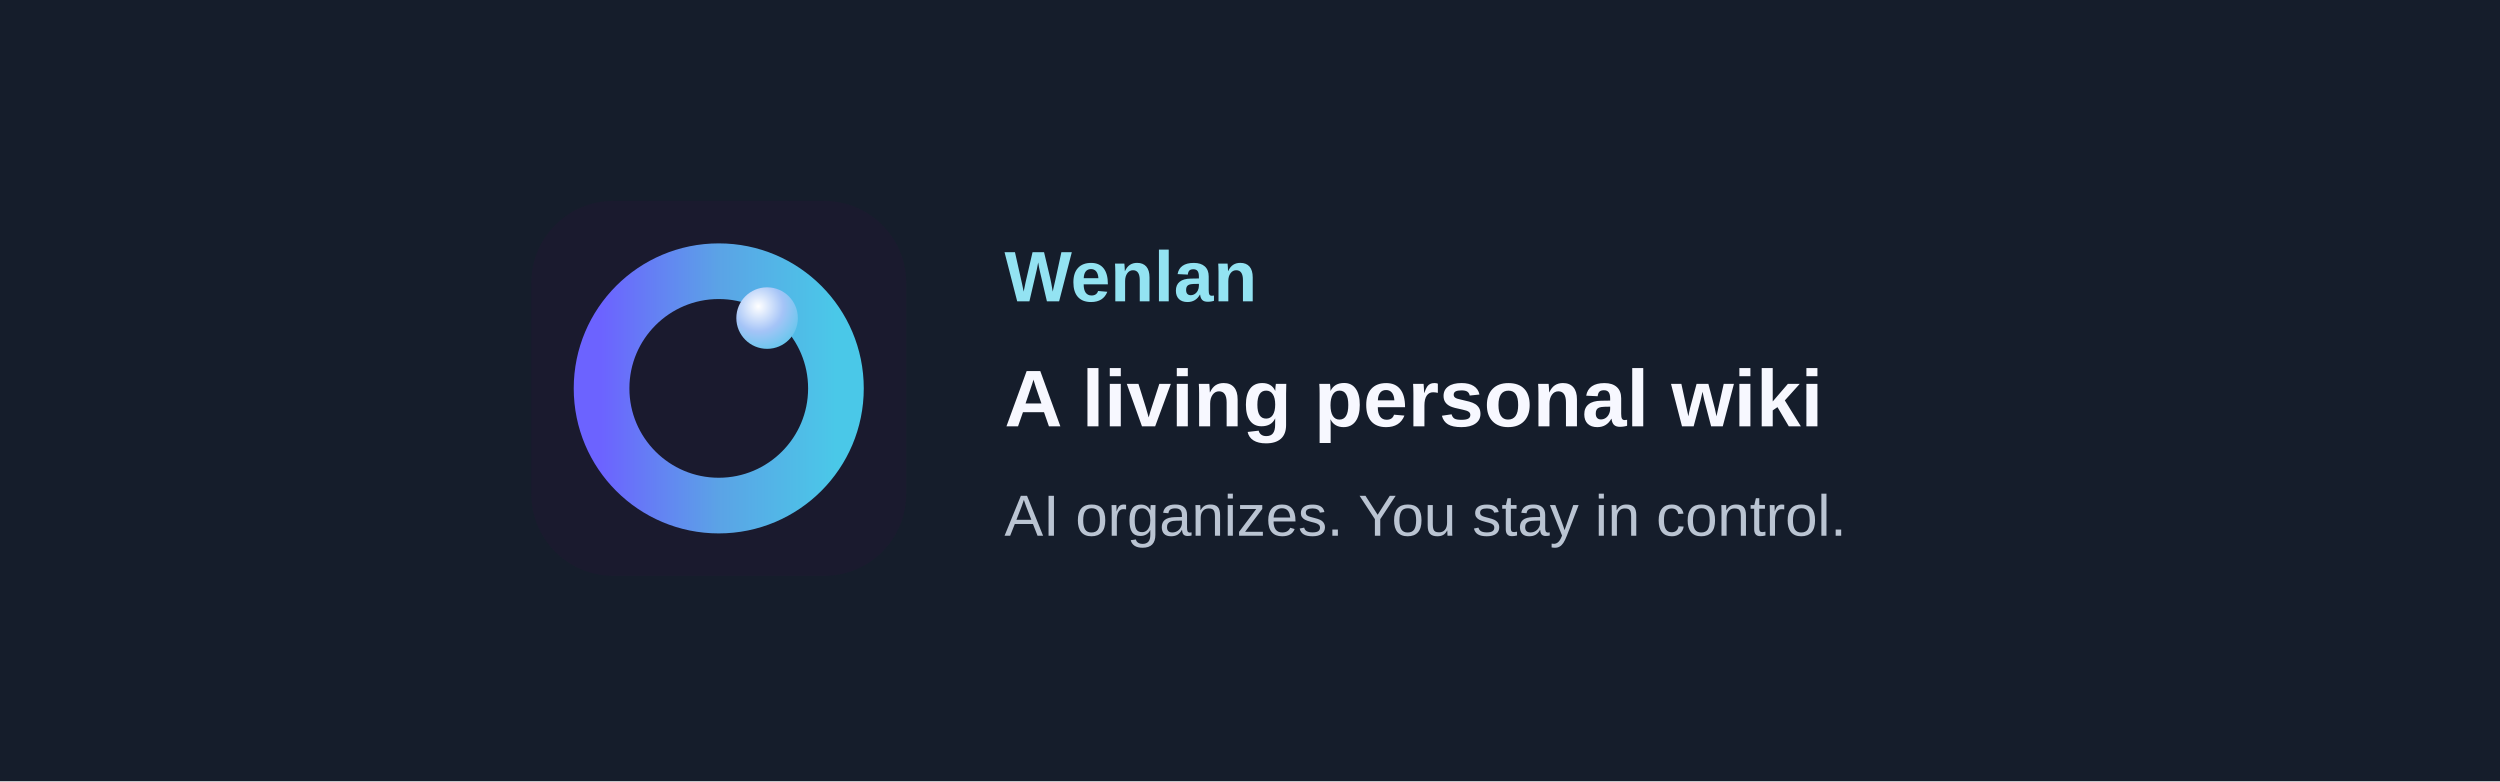
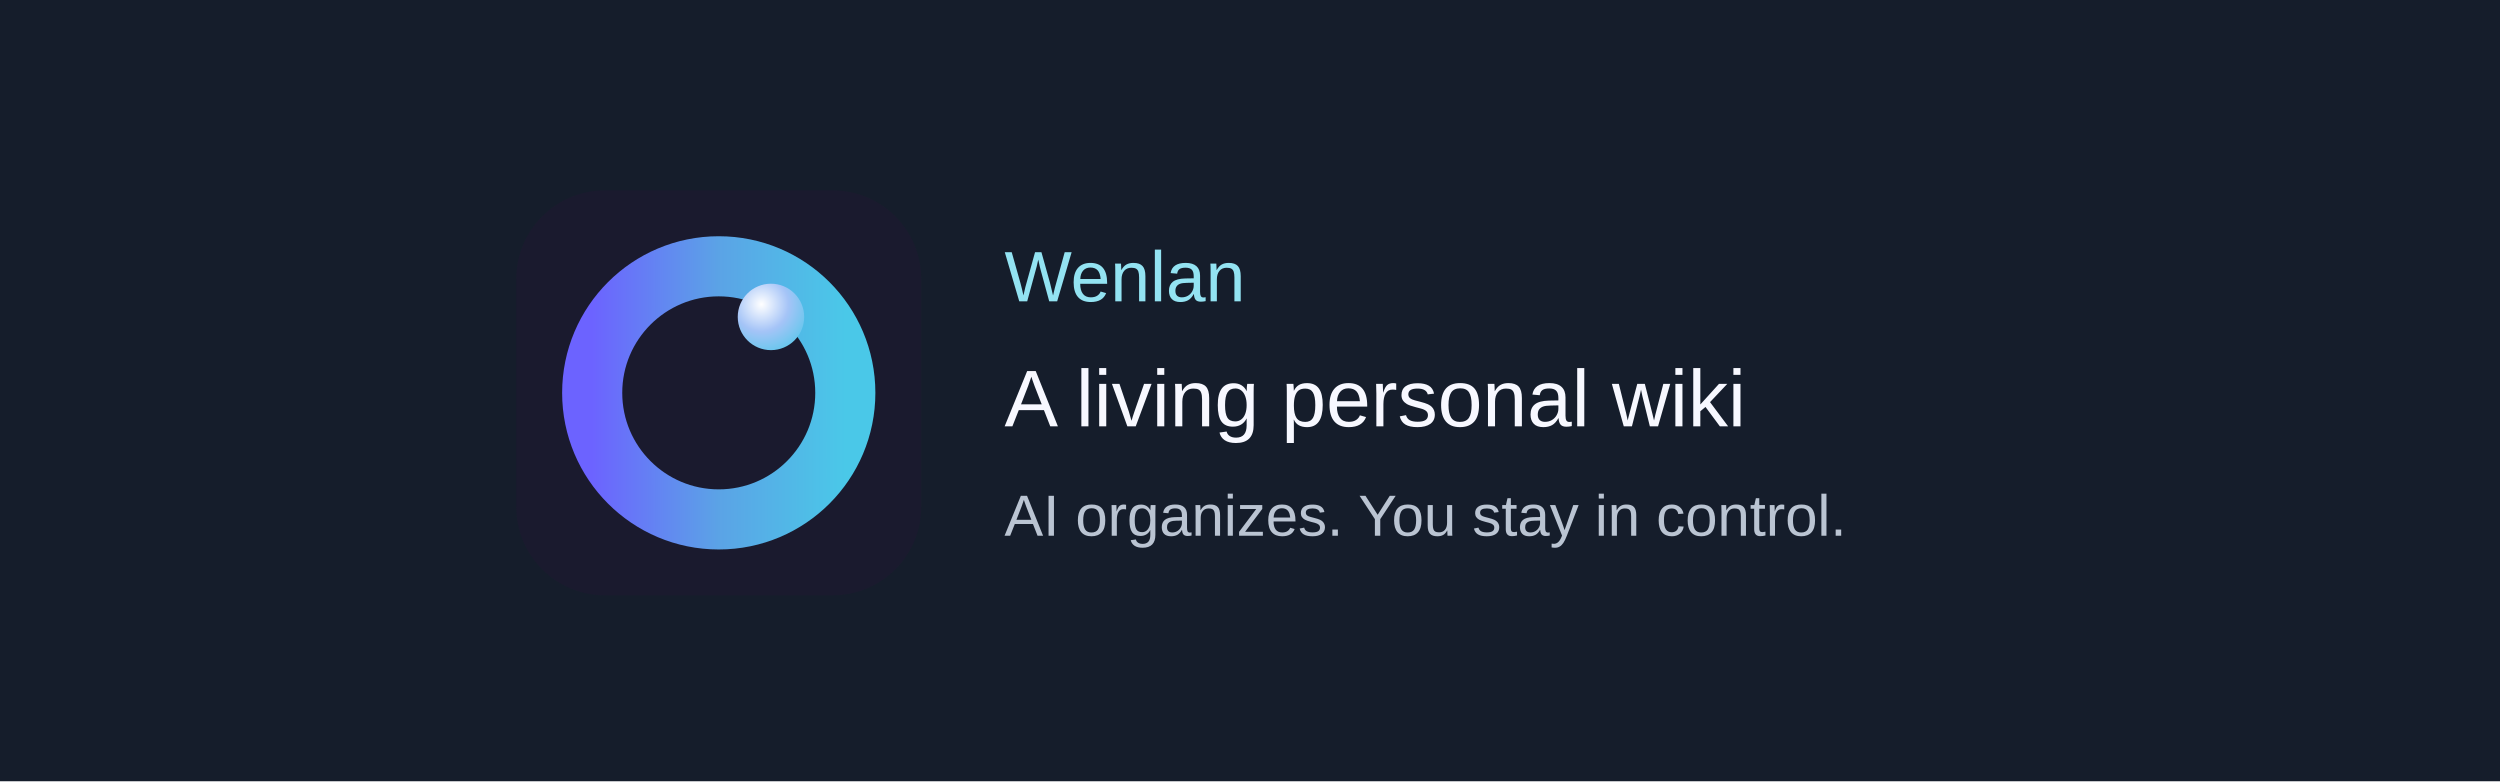
<svg xmlns="http://www.w3.org/2000/svg" width="1120" height="350" viewBox="0 0 1120 350" fill="none" role="img" aria-labelledby="title desc">
  <rect width="1120" height="350" fill="#151D2B" />
  <g transform="translate(150 22)">
-     <g transform="translate(88 68) scale(0.328125)">
+     <g transform="translate(81.28 63.28) scale(0.354375)">
      <rect width="512" height="512" rx="112" fill="#1A1A2E" />
      <circle cx="256" cy="256" r="160" fill="none" stroke="url(#banner-en-desktop-ring)" stroke-width="76" />
      <circle cx="322" cy="160" r="42" fill="url(#banner-en-desktop-orb)" />
    </g>
-     <text x="300" y="113" fill="#93E3F2" font-size="32" font-weight="600" text-anchor="start">
+     <text x="300" y="113" fill="#93E3F2" font-size="32" font-weight="500" text-anchor="start">
      <tspan font-family="-apple-system, BlinkMacSystemFont, &quot;SF Pro Display&quot;, &quot;Helvetica Neue&quot;, Arial, sans-serif">Wenlan</tspan>
    </text>
-     <text x="300" y="169" fill="#F7F8FF" font-family="-apple-system, BlinkMacSystemFont, &quot;SF Pro Display&quot;, &quot;Helvetica Neue&quot;, Arial, sans-serif" font-size="36" font-weight="600" text-anchor="start">A living personal wiki</text>
+     <text x="300" y="169" fill="#F7F8FF" font-family="-apple-system, BlinkMacSystemFont, &quot;SF Pro Display&quot;, &quot;Helvetica Neue&quot;, Arial, sans-serif" font-size="36" font-weight="500" text-anchor="start">A living personal wiki</text>
    <text x="300" y="218" fill="#BAC4D2" font-family="-apple-system, BlinkMacSystemFont, &quot;SF Pro Display&quot;, &quot;Helvetica Neue&quot;, Arial, sans-serif" font-size="26" font-weight="400" text-anchor="start">AI organizes. You stay in control.</text>
  </g>
  <defs>
    <linearGradient id="banner-en-desktop-ring" x1="96" y1="256" x2="416" y2="256" gradientUnits="userSpaceOnUse">
      <stop stop-color="#6C63FF" />
      <stop offset="0.5" stop-color="#5BA3E6" />
      <stop offset="1" stop-color="#4AC8E8" />
    </linearGradient>
    <radialGradient id="banner-en-desktop-orb" cx="0" cy="0" r="1" gradientUnits="userSpaceOnUse" gradientTransform="translate(310 144) rotate(52.125) scale(76.0263)">
      <stop stop-color="#FFFFFF" />
      <stop offset="0.45" stop-color="#A5C4F7" />
      <stop offset="1" stop-color="#4AC8E8" />
    </radialGradient>
  </defs>
</svg>
